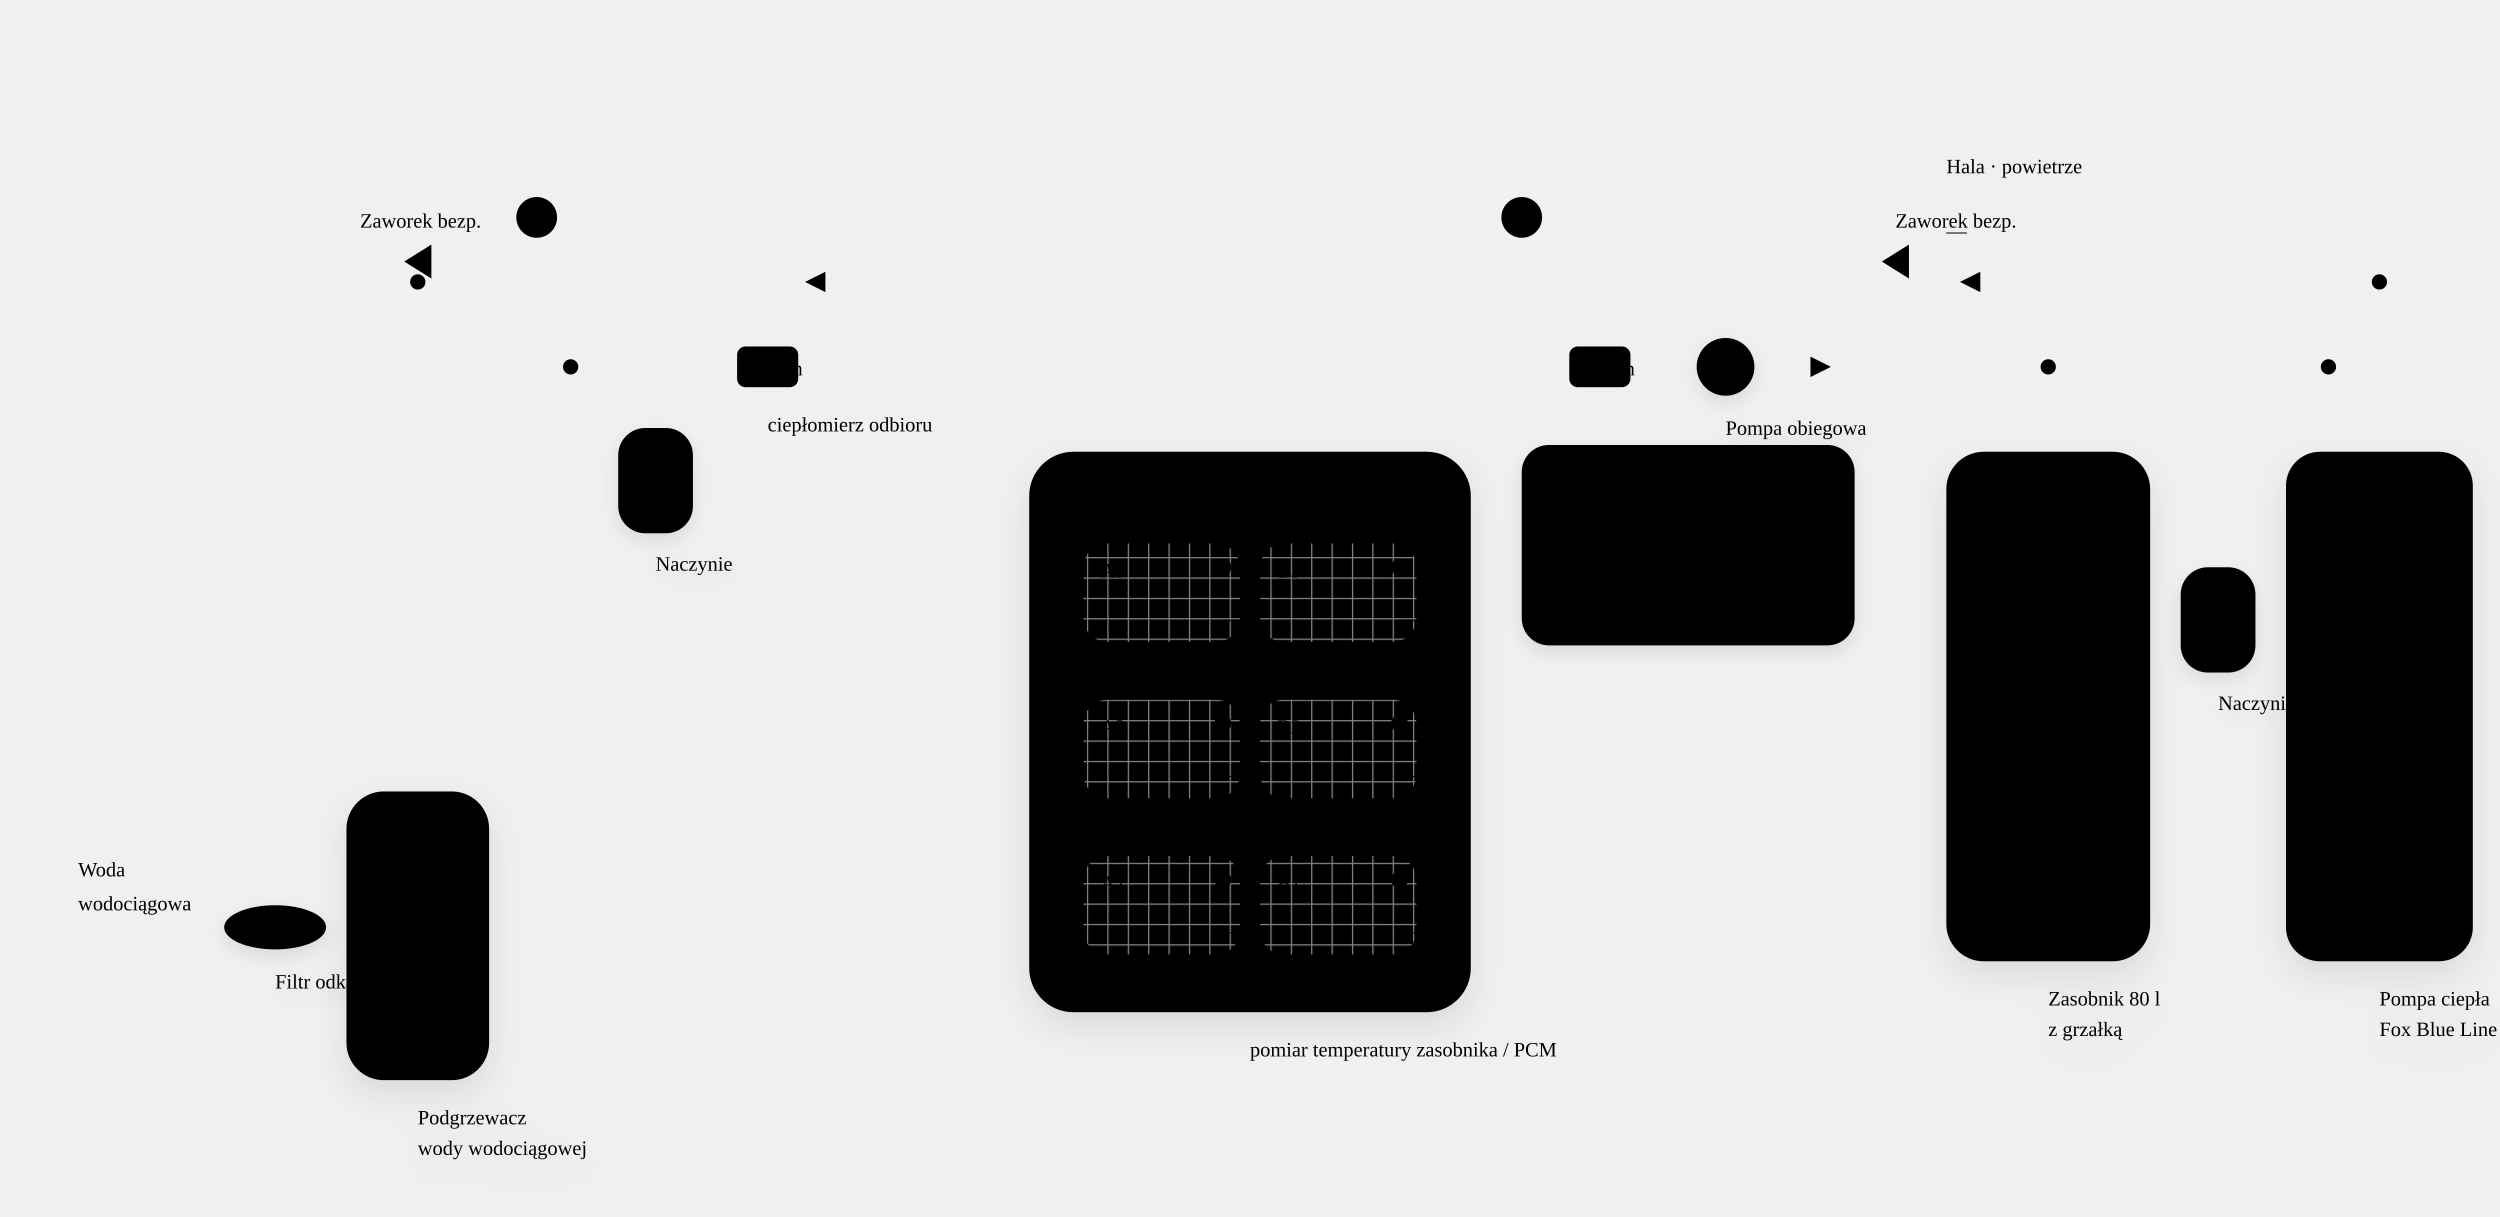
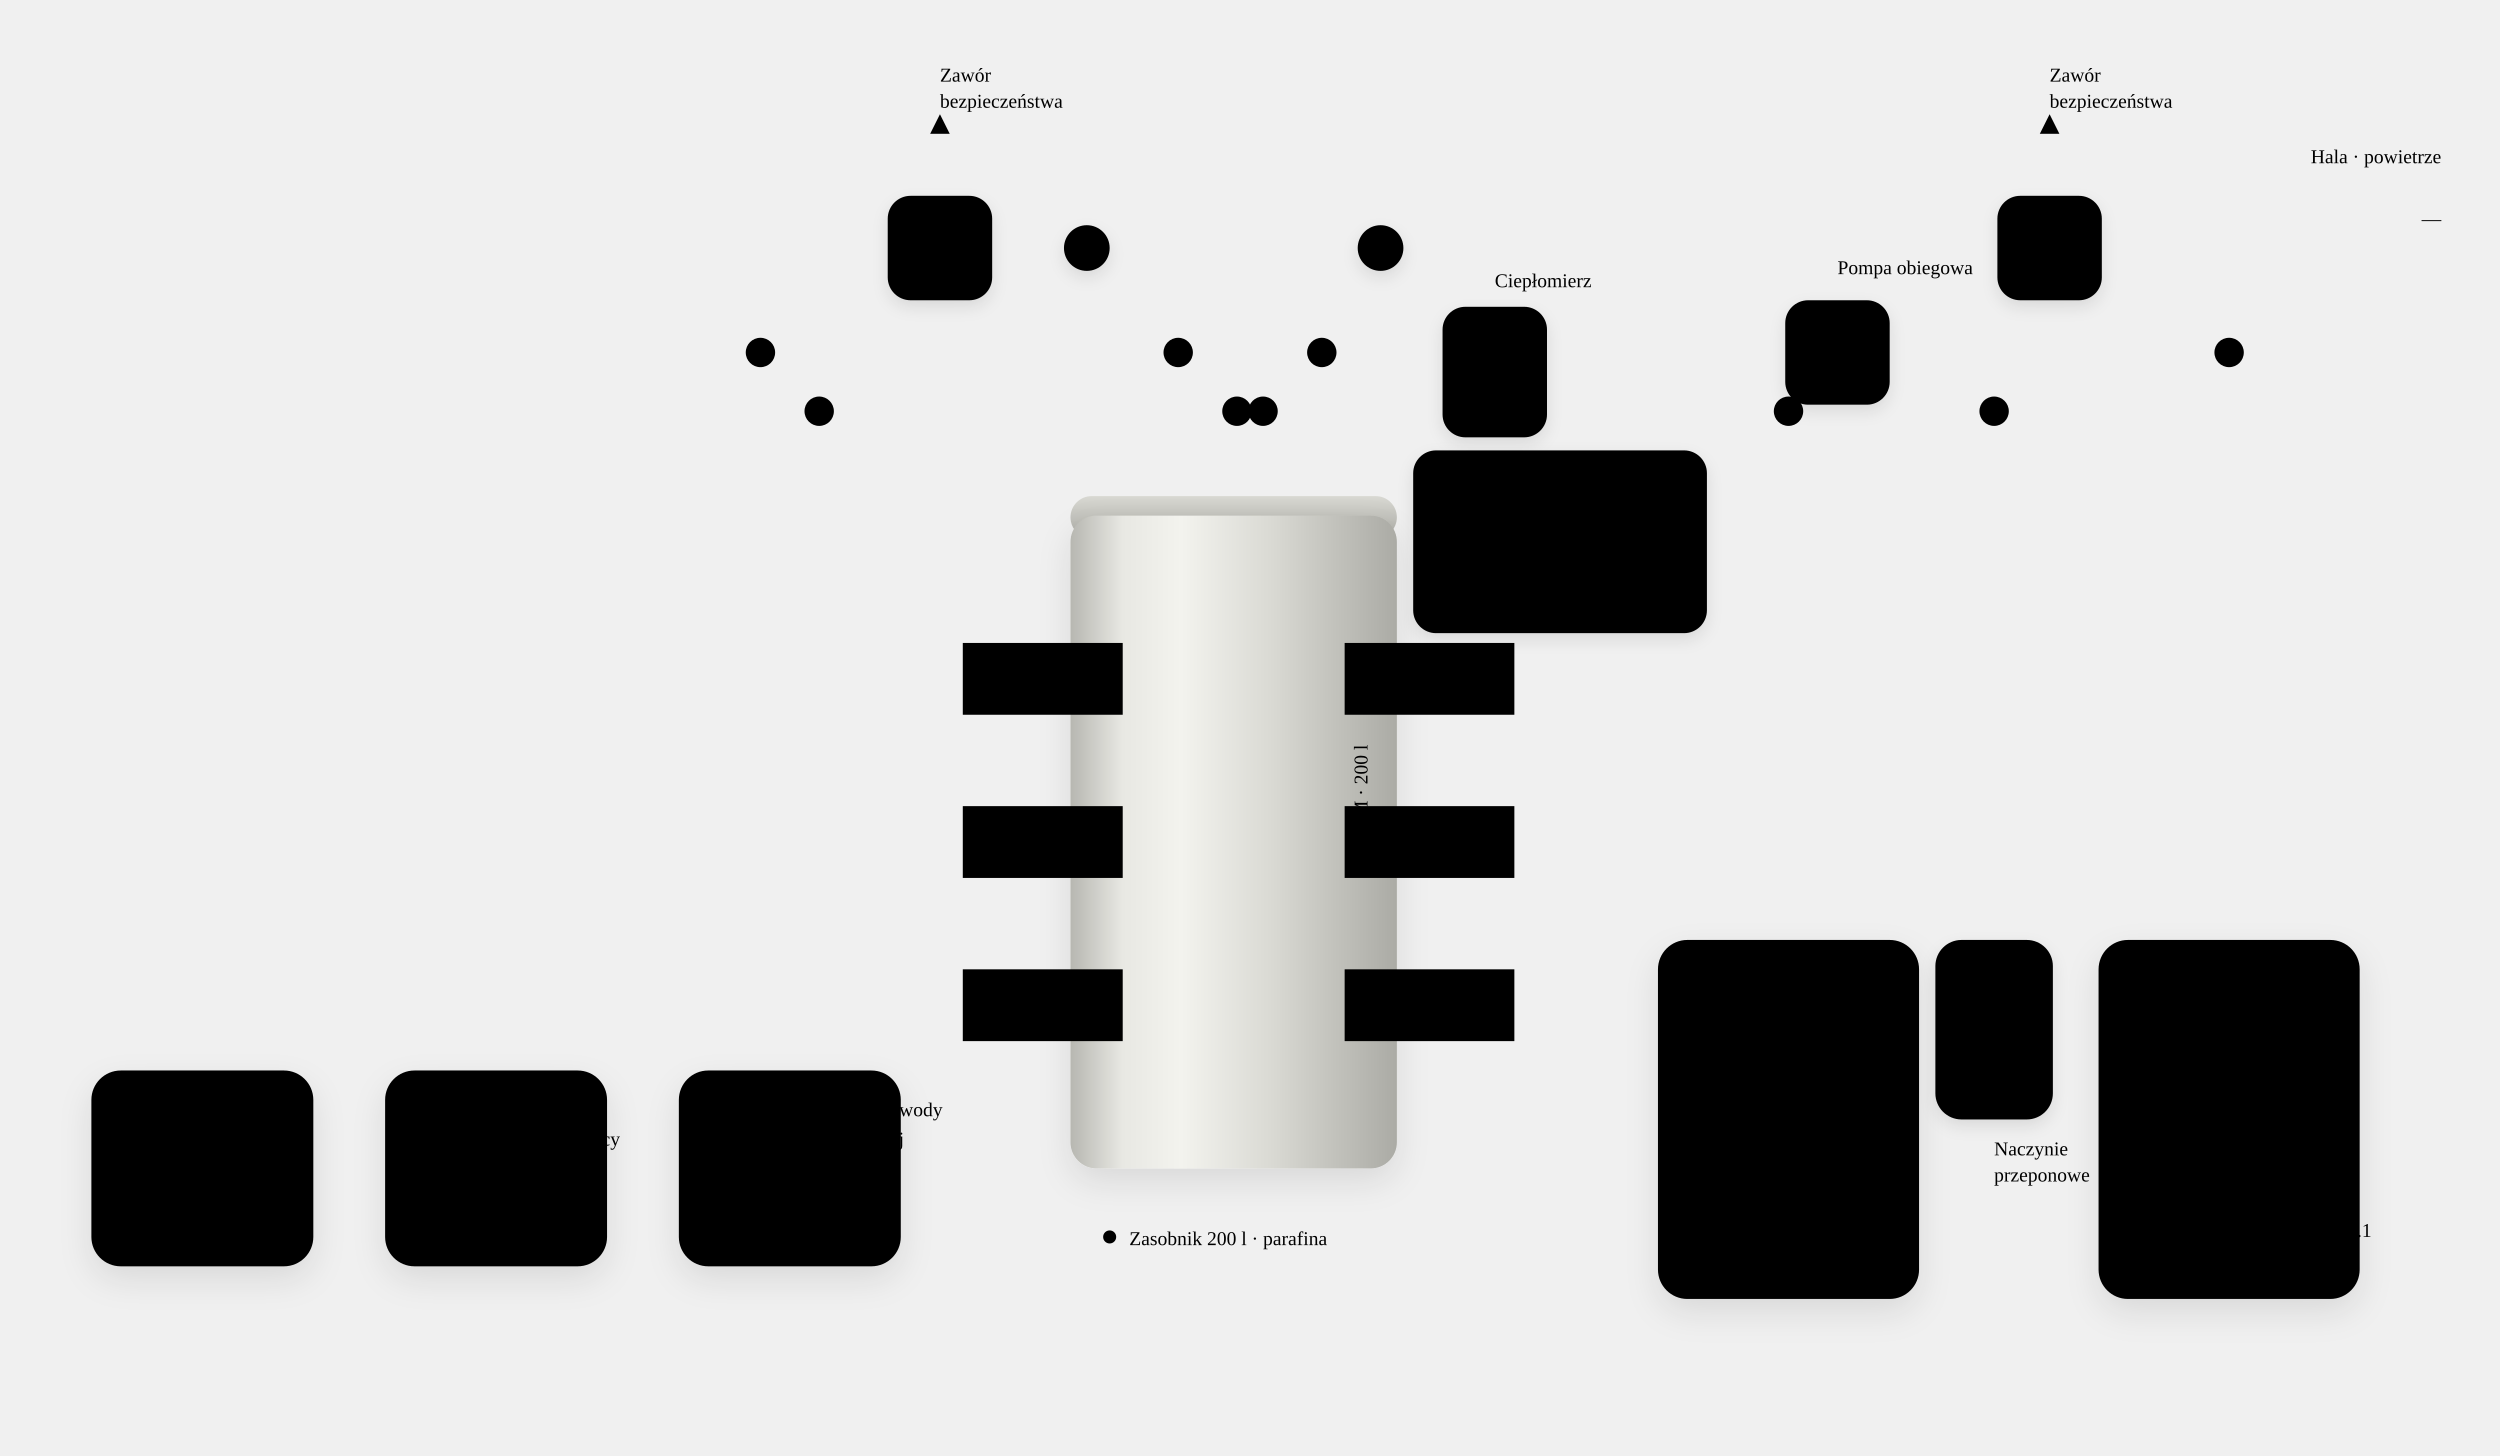
- <svg xmlns="http://www.w3.org/2000/svg" viewBox="-16 -16 1472 716" width="1472" height="716" preserveAspectRatio="xMidYMid meet" class="schema" role="img" aria-label="Schemat instalacji magazynu ciepła PCM">
+ <svg xmlns="http://www.w3.org/2000/svg" viewBox="-16 -16 1532 892" width="1532" height="892" preserveAspectRatio="xMidYMid meet" class="schema" role="img" aria-label="Schemat instalacji magazynu ciepła PCM">
  <defs>
    <filter id="soft" x="-30%" y="-30%" width="160%" height="180%">
      <feDropShadow dx="0" dy="8" stdDeviation="10" flood-color="#0f1f14" flood-opacity="0.10" />
    </filter>
    <filter id="soft-sm" x="-40%" y="-40%" width="180%" height="200%">
      <feDropShadow dx="0" dy="4" stdDeviation="5" flood-color="#0f1f14" flood-opacity="0.10" />
    </filter>
-     <pattern id="grid" width="12" height="12" patternUnits="userSpaceOnUse">
-       <path d="M12 0H0v12" fill="none" stroke="#ffffff" stroke-opacity="0.5" stroke-width="1.5" />
-     </pattern>
+     <linearGradient id="metal" x1="0" y1="0" x2="1" y2="0">
+       <stop offset="0" stop-color="var(--metal-a, #b7b7b1)" />
+       <stop offset="0.16" stop-color="var(--metal-b, #e8e8e3)" />
+       <stop offset="0.34" stop-color="var(--metal-c, #f3f3ee)" />
+       <stop offset="0.62" stop-color="var(--metal-d, #d9d9d3)" />
+       <stop offset="1" stop-color="var(--metal-e, #ababa5)" />
+     </linearGradient>
+     <linearGradient id="metal-cap" x1="0" y1="0" x2="0" y2="1">
+       <stop offset="0" stop-color="var(--metal-d, #d9d9d3)" />
+       <stop offset="1" stop-color="var(--metal-e, #ababa5)" />
+     </linearGradient>
  </defs>
-   <g class="pipes" fill="none" stroke-linecap="round" stroke-linejoin="round">
-     <path class="pipe pipe--supply" data-flow="dhw-supply" data-flow-source="METER_FLOW" d="M590 150 H230 V450" />
-     <path class="pipe pipe--return" data-flow="dhw-return" data-flow-source="METER_FLOW" d="M272 486 H320 V200 H590" />
-     <path class="pipe pipe--supply" data-flow="pcm-supply" data-flow-source="METER_FLOW" d="M1385 250 V150 H850" />
-     <path class="pipe pipe--return" data-flow="pcm-return" data-flow-source="METER_FLOW" d="M850 200 H1420 M1190 200 V250 M1355 200 V250" />
-   </g>
-   <path class="pipe pipe--water" d="M44 530 H188" fill="none" />
-   <g class="nodes">
-     <circle class="node" cx="230" cy="150" r="4.5" />
-     <circle class="node" cx="320" cy="200" r="4.5" />
-     <circle class="node" cx="1190" cy="200" r="4.5" />
-     <circle class="node" cx="1355" cy="200" r="4.5" />
-     <circle class="node" cx="1385" cy="150" r="4.5" />
-   </g>
-   <g class="arrows">
-     <path class="arrow" d="M470 144 l-12 6 12 6 z" />
-     <path class="arrow" d="M430 194 l12 6 -12 6 z" />
-     <path class="arrow" d="M1050 194 l12 6 -12 6 z" />
-     <path class="arrow" d="M1150 144 l-12 6 12 6 z" />
-   </g>
-   <g class="water-inlet" data-element="woda">
-     <text class="label" x="30" y="500">Woda</text>
-     <text class="label" x="30" y="520">wodociągowa</text>
-   </g>
-   <g class="device" data-element="filtr" filter="url(#soft-sm)">
-     <ellipse cx="146" cy="530" rx="30" ry="13" class="device__body" data-object="filtr" data-label="Filtr odkamieniający" data-h="0.8" />
-     <text class="label label--sm" x="146" y="566">Filtr odkamieniający</text>
-   </g>
-   <g class="device" data-element="podgrzewacz" filter="url(#soft)">
-     <rect x="188" y="450" width="84" height="170" rx="22" class="device__vessel" data-object="podgrzewacz" data-label="Podgrzewacz wody" data-h="3.4" data-vessel="true" />
-     <text class="label label--sm" x="230" y="646">Podgrzewacz</text>
-     <text class="label label--sm" x="230" y="664">wody wodociągowej</text>
-   </g>
-   <g class="valve valve--safety" data-element="zawor-bezp-lewy">
-     <path class="valve__safety-glyph" d="M222 138 l16 -10 v20 z M230 150 v-12" />
-     <text class="label label--sm" x="196" y="118">Zaworek bezp.</text>
+   <g class="tubes" fill="none">
+     <path class="tube__outer" d="M706 300 V200 H450 V640" />
+     <path class="tube__mid" d="M706 300 V200 H450 V640" />
+     <path class="tube__hi" d="M706 300 V200 H450 V640" />
+     <path class="tube__flow tube__flow--supply" data-flow="dhw-supply" data-flow-source="METER_FLOW" d="M706 300 V200 H450 V640" />
+     <path class="tube__outer" d="M486 640 V236 H742 V300" />
+     <path class="tube__mid" d="M486 640 V236 H742 V300" />
+     <path class="tube__hi" d="M486 640 V236 H742 V300" />
+     <path class="tube__flow tube__flow--return" data-flow="dhw-return" data-flow-source="METER_FLOW" d="M486 640 V236 H742 V300" />
+     <path class="tube__outer" d="M1350 560 V200 H794 V300" />
+     <path class="tube__mid" d="M1350 560 V200 H794 V300" />
+     <path class="tube__hi" d="M1350 560 V200 H794 V300" />
+     <path class="tube__flow tube__flow--supply" data-flow="pcm-supply" data-flow-source="METER_FLOW" d="M1350 560 V200 H794 V300" />
+     <path class="tube__outer" d="M758 300 V236 H1080 V560" />
+     <path class="tube__mid" d="M758 300 V236 H1080 V560" />
+     <path class="tube__hi" d="M758 300 V236 H1080 V560" />
+     <path class="tube__flow tube__flow--return" data-flow="pcm-return" data-flow-source="METER_FLOW" d="M758 300 V236 H1080 V560" />
+     <path class="tube__outer" d="M1206 236 V560" />
+     <path class="tube__mid" d="M1206 236 V560" />
+     <path class="tube__hi" d="M1206 236 V560" />
+     <g class="tube--thin">
+       <path class="tube__outer" d="M176 700 H220 M356 700 H400" />
+       <path class="tube__mid" d="M176 700 H220 M356 700 H400" />
+       <path class="tube__hi" d="M176 700 H220 M356 700 H400" />
+     </g>
+   </g>
+   <g class="joints">
+     <circle class="tube__joint" cx="450" cy="200" r="9" />
+     <circle class="tube__joint" cx="486" cy="236" r="9" />
+     <circle class="tube__joint" cx="706" cy="200" r="9" />
+     <circle class="tube__joint" cx="742" cy="236" r="9" />
+     <circle class="tube__joint" cx="758" cy="236" r="9" />
+     <circle class="tube__joint" cx="794" cy="200" r="9" />
+     <circle class="tube__joint" cx="1080" cy="236" r="9" />
+     <circle class="tube__joint" cx="1206" cy="236" r="9" />
+     <circle class="tube__joint" cx="1350" cy="200" r="9" />
+   </g>
+   <g class="valve" data-element="zawor-bezp-lewy">
+     <path class="gauge__stem" d="M560 168 V200" />
+     <path class="valve__arrow" d="M560 96 V64" />
+     <path class="valve__arrowhead" d="M554 66 L560 54 L566 66 Z" />
+     <rect class="card__body" x="528" y="104" width="64" height="64" rx="14" filter="url(#soft-sm)" />
+     <path class="card__icon" d="M548 128 L572 144 M548 144 L572 128 M552 122 h16 M560 122 V112" />
+     <text class="label--sm" x="560" y="34">Zawór</text>
+     <text class="label--sm" x="560" y="50">bezpieczeństwa</text>
  </g>
  <g class="gauge" data-element="manometr-lewy">
-     <path class="gauge__stem" d="M300 150 V124" />
-     <circle class="gauge__face" cx="300" cy="112" r="12" />
-     <text class="gauge__text" x="300" y="117">P</text>
-   </g>
-   <g class="device" data-element="naczynie-lewe" filter="url(#soft-sm)">
-     <path class="gauge__stem" d="M370 150 V236" />
-     <rect x="348" y="236" width="44" height="62" rx="16" class="device__body" data-object="naczynie-lewe" data-label="Naczynie przeponowe" data-h="1.4" />
-     <path class="vessel__band" d="M352 262 H388 M352 272 H388" />
-     <text class="label label--sm" x="370" y="320">Naczynie</text>
-   </g>
-   <g class="meter-box" data-element="cieplomierz-odbior">
-     <rect x="418" y="188" width="36" height="24" rx="5" class="meter-box__body" />
-     <text class="meter-box__text" x="436" y="205">Wm</text>
-     <text class="label label--sm" x="436" y="238">ciepłomierz odbioru</text>
+     <path class="gauge__stem" d="M650 200 V150" />
+     <circle class="gauge__face" cx="650" cy="136" r="14" filter="url(#soft-sm)" />
+     <text class="gauge__text" x="650" y="141">P</text>
+   </g>
+   <g class="device" data-element="woda">
+     <rect class="card__body" x="40" y="640" width="136" height="120" rx="18" filter="url(#soft)" />
+     <text class="card__title" x="108" y="668">Woda</text>
+     <text class="card__title" x="108" y="686">wodociągowa</text>
+     <path class="card__icon" d="M108 706 c9 11 14 17 14 24 a14 14 0 1 1 -28 0 c0 -7 5 -13 14 -24 z" />
+   </g>
+   <g class="device" data-element="filtr">
+     <rect class="card__body" x="220" y="640" width="136" height="120" rx="18" filter="url(#soft)" data-object="filtr" data-label="Filtr odkamieniający" data-h="0.8" />
+     <text class="card__title" x="288" y="668">Filtr</text>
+     <text class="card__title" x="288" y="686">odkamieniający</text>
+     <path class="card__icon" d="M270 706 h36 l-13 15 v17 l-10 6 v-23 z" />
+   </g>
+   <g class="device" data-element="podgrzewacz">
+     <rect class="card__body" x="400" y="640" width="136" height="120" rx="18" filter="url(#soft)" data-object="podgrzewacz" data-label="Podgrzewacz wody" data-h="3.4" data-vessel="true" />
+     <text class="card__title" x="468" y="668">Podgrzewacz wody</text>
+     <text class="card__title" x="468" y="686">wodociągowej</text>
+     <rect class="card__icon" x="446" y="700" width="44" height="44" rx="10" />
+     <path class="card__icon" d="M452 722 h7 l6 -10 8 20 6 -10 h7" />
  </g>
  <g class="storage">
-     <rect class="storage__body" x="590" y="250" width="260" height="330" rx="26" filter="url(#soft)" data-object="storage" data-label="Magazyn PCM" data-h="8" data-vessel="true" data-element="storage" />
-     <text class="label label--strong" x="610" y="284">PCM / Zasobnik 200 l</text>
-     <g class="rods">
-       <path class="rod" d="M668 302 V556" />
-       <path class="rod" d="M772 302 V556" />
-       <text class="rod__label" x="668" y="574">przekątna A</text>
-       <text class="rod__label" x="772" y="574">przekątna B</text>
-     </g>
-     <g class="levels">
-       <text class="level__label" x="604" y="338">3</text>
-       <text class="level__label" x="604" y="430">2</text>
-       <text class="level__label" x="604" y="522">1</text>
-     </g>
+     <rect class="storage__cap" x="640" y="288" width="200" height="26" rx="13" fill="url(#metal-cap)" />
+     <rect class="storage__body" x="640" y="300" width="200" height="400" rx="16" fill="url(#metal)" filter="url(#soft)" data-object="storage" data-label="Magazyn PCM" data-h="8" data-vessel="true" data-element="storage" />
+     <text class="storage__side" transform="rotate(-90 822 500)" x="822" y="500">PCM · 200 l</text>
    <g class="sensor" data-sensor="A3">
-       <rect class="sensor__cell" data-fill-point="A3" x="622" y="304" width="92" height="58" rx="14" />
-       <rect class="sensor__grain" x="622" y="304" width="92" height="58" rx="14" fill="url(#grid)" />
-       <text class="sensor__id" x="632" y="324">A3</text>
-       <text class="sensor__value" data-point="A3" data-unit="°C" x="704" y="352">—</text>
-       <circle class="sensor__phase" cx="704" cy="318" r="5" />
+       <rect class="sensor__hit" x="574" y="378" width="98" height="44" />
+       <circle class="sensor__phase" cx="640" cy="400" r="12" />
+       <circle class="sensor__cell" data-fill-point="A3" cx="640" cy="400" r="7.5" />
+       <text class="sensor__id" x="618" y="388" text-anchor="end">A3</text>
+       <text class="sensor__value" data-point="A3" data-unit="°C" x="618" y="408" text-anchor="end">—</text>
    </g>
    <g class="sensor" data-sensor="A2">
-       <rect class="sensor__cell" data-fill-point="A2" x="622" y="396" width="92" height="58" rx="14" />
-       <rect class="sensor__grain" x="622" y="396" width="92" height="58" rx="14" fill="url(#grid)" />
-       <text class="sensor__id" x="632" y="416">A2</text>
-       <text class="sensor__value" data-point="A2" data-unit="°C" x="704" y="444">—</text>
-       <circle class="sensor__phase" cx="704" cy="410" r="5" />
+       <rect class="sensor__hit" x="574" y="478" width="98" height="44" />
+       <circle class="sensor__phase" cx="640" cy="500" r="12" />
+       <circle class="sensor__cell" data-fill-point="A2" cx="640" cy="500" r="7.5" />
+       <text class="sensor__id" x="618" y="488" text-anchor="end">A2</text>
+       <text class="sensor__value" data-point="A2" data-unit="°C" x="618" y="508" text-anchor="end">—</text>
    </g>
    <g class="sensor" data-sensor="A1">
-       <rect class="sensor__cell" data-fill-point="A1" x="622" y="488" width="92" height="58" rx="14" />
-       <rect class="sensor__grain" x="622" y="488" width="92" height="58" rx="14" fill="url(#grid)" />
-       <text class="sensor__id" x="632" y="508">A1</text>
-       <text class="sensor__value" data-point="A1" data-unit="°C" x="704" y="536">—</text>
-       <circle class="sensor__phase" cx="704" cy="502" r="5" />
+       <rect class="sensor__hit" x="574" y="578" width="98" height="44" />
+       <circle class="sensor__phase" cx="640" cy="600" r="12" />
+       <circle class="sensor__cell" data-fill-point="A1" cx="640" cy="600" r="7.5" />
+       <text class="sensor__id" x="618" y="588" text-anchor="end">A1</text>
+       <text class="sensor__value" data-point="A1" data-unit="°C" x="618" y="608" text-anchor="end">—</text>
    </g>
    <g class="sensor" data-sensor="B3">
-       <rect class="sensor__cell" data-fill-point="B3" x="726" y="304" width="92" height="58" rx="14" />
-       <rect class="sensor__grain" x="726" y="304" width="92" height="58" rx="14" fill="url(#grid)" />
-       <text class="sensor__id" x="736" y="324">B3</text>
-       <text class="sensor__value" data-point="B3" data-unit="°C" x="808" y="352">—</text>
-       <circle class="sensor__phase" cx="808" cy="318" r="5" />
+       <rect class="sensor__hit" x="808" y="378" width="104" height="44" />
+       <circle class="sensor__phase" cx="840" cy="400" r="12" />
+       <circle class="sensor__cell" data-fill-point="B3" cx="840" cy="400" r="7.5" />
+       <text class="sensor__id" x="862" y="388">B3</text>
+       <text class="sensor__value" data-point="B3" data-unit="°C" x="862" y="408">—</text>
    </g>
    <g class="sensor" data-sensor="B2">
-       <rect class="sensor__cell" data-fill-point="B2" x="726" y="396" width="92" height="58" rx="14" />
-       <rect class="sensor__grain" x="726" y="396" width="92" height="58" rx="14" fill="url(#grid)" />
-       <text class="sensor__id" x="736" y="416">B2</text>
-       <text class="sensor__value" data-point="B2" data-unit="°C" x="808" y="444">—</text>
-       <circle class="sensor__phase" cx="808" cy="410" r="5" />
+       <rect class="sensor__hit" x="808" y="478" width="104" height="44" />
+       <circle class="sensor__phase" cx="840" cy="500" r="12" />
+       <circle class="sensor__cell" data-fill-point="B2" cx="840" cy="500" r="7.5" />
+       <text class="sensor__id" x="862" y="488">B2</text>
+       <text class="sensor__value" data-point="B2" data-unit="°C" x="862" y="508">—</text>
    </g>
    <g class="sensor" data-sensor="B1">
-       <rect class="sensor__cell" data-fill-point="B1" x="726" y="488" width="92" height="58" rx="14" />
-       <rect class="sensor__grain" x="726" y="488" width="92" height="58" rx="14" fill="url(#grid)" />
-       <text class="sensor__id" x="736" y="508">B1</text>
-       <text class="sensor__value" data-point="B1" data-unit="°C" x="808" y="536">—</text>
-       <circle class="sensor__phase" cx="808" cy="502" r="5" />
-     </g>
-     <text class="label label--sm storage__note" x="720" y="606">
-       pomiar temperatury zasobnika / PCM
-     </text>
+       <rect class="sensor__hit" x="808" y="578" width="104" height="44" />
+       <circle class="sensor__phase" cx="840" cy="600" r="12" />
+       <circle class="sensor__cell" data-fill-point="B1" cx="840" cy="600" r="7.5" />
+       <text class="sensor__id" x="862" y="588">B1</text>
+       <text class="sensor__value" data-point="B1" data-unit="°C" x="862" y="608">—</text>
+     </g>
+     <circle class="storage__dot" cx="664" cy="742" r="4" />
+     <text class="label" x="676" y="747">Zasobnik 200 l · parafina</text>
  </g>
  <g class="gauge" data-element="manometr-prawy">
-     <path class="gauge__stem" d="M880 150 V124" />
-     <circle class="gauge__face" cx="880" cy="112" r="12" />
-     <text class="gauge__text" x="880" y="117">P</text>
-   </g>
-   <g class="meter-box" data-element="meter">
-     <rect x="908" y="188" width="36" height="24" rx="5" class="meter-box__body" data-object="meter" data-label="Ciepłomierz" data-h="1.2" />
-     <text class="meter-box__text" x="926" y="205">Wm</text>
-     <g class="meter-card" filter="url(#soft-sm)">
-       <rect class="meter-card__body" x="880" y="246" width="196" height="118" rx="16" />
-       <text class="label label--sm meter-card__title" x="894" y="268">Ciepłomierz</text>
-       <text class="meta" x="894" y="292">zasilanie</text>
-       <text class="sensor__value sensor__value--sm" data-point="METER_T1" data-unit="°C" x="1062" y="292">—</text>
-       <text class="meta" x="894" y="312">powrót</text>
-       <text class="sensor__value sensor__value--sm" data-point="METER_T2" data-unit="°C" x="1062" y="312">—</text>
-       <text class="meta" x="894" y="332">przepływ</text>
-       <text class="sensor__value sensor__value--sm" data-point="METER_FLOW" data-unit="m³/h" x="1062" y="332">—</text>
-       <text class="meta" x="894" y="352">moc</text>
-       <text class="sensor__value sensor__value--sm" data-point="METER_POWER" data-unit="kW" x="1062" y="352">—</text>
-     </g>
-   </g>
-   <g class="valve" data-state="PUMP_STATE" data-element="pump" filter="url(#soft-sm)">
-     <circle cx="1000" cy="200" r="17" class="device__body" data-object="pump" data-label="Pompa obiegowa" data-h="1.3" />
-     <path class="valve__pump-glyph" d="M993 191 l14 9 -14 9 z" />
-     <text class="label label--sm" x="1000" y="240">Pompa obiegowa</text>
-   </g>
-   <g class="valve valve--safety" data-element="zawor-bezp-prawy">
-     <path class="valve__safety-glyph" d="M1092 138 l16 -10 v20 z M1100 150 v-12" />
-     <text class="label label--sm" x="1100" y="118">Zaworek bezp.</text>
-   </g>
-   <g class="device" data-element="buffer" filter="url(#soft)">
-     <rect x="1130" y="250" width="120" height="300" rx="22" class="device__vessel" data-object="buffer" data-label="Zasobnik 80 l" data-h="4.4" data-vessel="true" />
-     <text class="label label--sm" x="1190" y="576">Zasobnik 80 l</text>
-     <text class="label label--sm" x="1190" y="594">z grzałką</text>
+     <path class="gauge__stem" d="M830 200 V150" />
+     <circle class="gauge__face" cx="830" cy="136" r="14" filter="url(#soft-sm)" />
+     <text class="gauge__text" x="830" y="141">P</text>
+   </g>
+   <g class="device" data-element="meter">
+     <rect class="card__body" x="868" y="172" width="64" height="80" rx="14" filter="url(#soft-sm)" data-object="meter" data-label="Ciepłomierz" data-h="1.2" />
+     <text class="meter-box__text" x="900" y="218">Wh</text>
+     <text class="label--sm" x="900" y="160">Ciepłomierz</text>
+     <g class="meter-card">
+       <rect class="meter-card__body" x="850" y="260" width="180" height="112" rx="14" filter="url(#soft-sm)" />
+       <text class="meta" x="862" y="284">zasilanie</text>
+       <text class="sensor__value sensor__value--sm" data-point="METER_T1" data-unit="°C" x="1018" y="284" text-anchor="end">—</text>
+       <text class="meta" x="862" y="310">powrót</text>
+       <text class="sensor__value sensor__value--sm" data-point="METER_T2" data-unit="°C" x="1018" y="310" text-anchor="end">—</text>
+       <text class="meta" x="862" y="336">przepływ</text>
+       <text class="sensor__value sensor__value--sm" data-point="METER_FLOW" data-unit="m³/h" x="1018" y="336" text-anchor="end">—</text>
+       <text class="meta" x="862" y="362">moc</text>
+       <text class="sensor__value sensor__value--sm" data-point="METER_POWER" data-unit="kW" x="1018" y="362" text-anchor="end">—</text>
+     </g>
+   </g>
+   <g class="device" data-state="PUMP_STATE" data-element="pump">
+     <rect class="card__body" x="1078" y="168" width="64" height="64" rx="14" filter="url(#soft-sm)" data-object="pump" data-label="Pompa obiegowa" data-h="1.3" />
+     <circle class="card__icon" cx="1110" cy="200" r="15" />
+     <path class="valve__pump-glyph" d="M1104 192 l13 8 -13 8 z" />
+     <text class="label--sm" x="1110" y="152">Pompa obiegowa</text>
+   </g>
+   <g class="valve" data-element="zawor-bezp-prawy">
+     <path class="gauge__stem" d="M1240 168 V200" />
+     <path class="valve__arrow" d="M1240 96 V64" />
+     <path class="valve__arrowhead" d="M1234 66 L1240 54 L1246 66 Z" />
+     <rect class="card__body" x="1208" y="104" width="64" height="64" rx="14" filter="url(#soft-sm)" />
+     <path class="card__icon" d="M1228 128 L1252 144 M1228 144 L1252 128 M1232 122 h16 M1240 122 V112" />
+     <text class="label--sm" x="1240" y="34">Zawór</text>
+     <text class="label--sm" x="1240" y="50">bezpieczeństwa</text>
+   </g>
+   <g class="device" data-element="buffer">
+     <rect class="card__body" x="1000" y="560" width="160" height="220" rx="18" filter="url(#soft)" data-object="buffer" data-label="Zasobnik 80 l" data-h="4.4" data-vessel="true" />
+     <text class="card__title" x="1080" y="592">Zasobnik</text>
+     <text class="card__title" x="1080" y="610">80 l z grzałką</text>
+     <path class="card__icon" d="M1080 636 v-12 M1074 630 h12" />
+     <rect class="card__icon" x="1062" y="640" width="36" height="60" rx="9" />
    <g class="sensor sensor--sm" data-sensor="BUFFER_TOP">
-       <rect class="sensor__cell" data-fill-point="BUFFER_TOP" x="1146" y="286" width="88" height="52" rx="12" data-h="1.1" />
-       <text class="sensor__id" x="1156" y="304">góra</text>
-       <text class="sensor__value" data-point="BUFFER_TOP" data-unit="°C" x="1224" y="324">—</text>
+       <circle class="sensor__cell" data-fill-point="BUFFER_TOP" cx="1026" cy="722" r="5" data-h="1.1" />
+       <text class="sensor__id" x="1038" y="726">góra</text>
+       <text class="sensor__value sensor__value--sm" data-point="BUFFER_TOP" data-unit="°C" x="1140" y="726" text-anchor="end">—</text>
    </g>
    <g class="sensor sensor--sm" data-sensor="BUFFER_BOTTOM">
-       <rect class="sensor__cell" data-fill-point="BUFFER_BOTTOM" x="1146" y="452" width="88" height="52" rx="12" data-h="1.1" />
-       <text class="sensor__id" x="1156" y="470">dół</text>
-       <text class="sensor__value" data-point="BUFFER_BOTTOM" data-unit="°C" x="1224" y="490">—</text>
-     </g>
-   </g>
-   <g class="device" data-element="naczynie-prawe" filter="url(#soft-sm)">
-     <path class="gauge__stem" d="M1290 200 V318" />
-     <rect x="1268" y="318" width="44" height="62" rx="16" class="device__body" data-object="naczynie-prawe" data-label="Naczynie przeponowe" data-h="1.4" />
-     <path class="vessel__band" d="M1272 344 H1308 M1272 354 H1308" />
-     <text class="label label--sm" x="1290" y="402">Naczynie</text>
-   </g>
-   <g class="device" data-state="HP_STATE" data-element="heatpump" filter="url(#soft)">
-     <rect x="1330" y="250" width="110" height="300" rx="20" class="device__body" data-object="heatpump" data-label="Pompa ciepła" data-h="3" />
-     <rect class="device__bar" x="1346" y="276" width="78" height="10" rx="5" />
-     <circle class="device__led" cx="1424" cy="534" r="6" />
-     <text class="label label--sm" x="1385" y="576">Pompa ciepła</text>
-     <text class="meta meta--center" x="1385" y="594">Fox Blue Line 8.1</text>
+       <circle class="sensor__cell" data-fill-point="BUFFER_BOTTOM" cx="1026" cy="750" r="5" data-h="1.1" />
+       <text class="sensor__id" x="1038" y="754">dół</text>
+       <text class="sensor__value sensor__value--sm" data-point="BUFFER_BOTTOM" data-unit="°C" x="1140" y="754" text-anchor="end">—</text>
+     </g>
+   </g>
+   <g class="device" data-element="naczynie-prawe">
+     <rect class="card__body" x="1170" y="560" width="72" height="110" rx="16" filter="url(#soft-sm)" data-object="naczynie-prawe" data-label="Naczynie przeponowe" data-h="1.4" />
+     <rect class="card__icon" x="1192" y="586" width="28" height="58" rx="14" />
+     <path class="card__icon" d="M1192 615 H1220" />
+     <text class="label--sm" x="1206" y="692">Naczynie</text>
+     <text class="label--sm" x="1206" y="708">przeponowe</text>
+   </g>
+   <g class="device" data-state="HP_STATE" data-element="heatpump">
+     <rect class="card__body" x="1270" y="560" width="160" height="220" rx="18" filter="url(#soft)" data-object="heatpump" data-label="Pompa ciepła" data-h="3" />
+     <text class="card__title" x="1350" y="592">Pompa ciepła</text>
+     <circle class="card__icon" cx="1350" cy="672" r="30" />
+     <ellipse class="card__icon" cx="1350" cy="654" rx="7" ry="13" />
+     <ellipse class="card__icon" cx="1334" cy="681" rx="7" ry="13" transform="rotate(120 1334 681)" />
+     <ellipse class="card__icon" cx="1366" cy="681" rx="7" ry="13" transform="rotate(240 1366 681)" />
+     <circle class="device__led" cx="1410" cy="582" r="5" />
+     <text class="meta meta--center" x="1350" y="742">Fox Blue Line 8.1</text>
  </g>
  <g class="ambient" data-element="ambient">
-     <text class="meta" x="1130" y="86">Hala · powietrze</text>
-     <text class="ambient__value" data-point="AMBIENT_HALL" data-unit="°C" x="1130" y="124">—</text>
+     <text class="meta" x="1480" y="84" text-anchor="end">Hala · powietrze</text>
+     <text class="ambient__value" data-point="AMBIENT_HALL" data-unit="°C" x="1480" y="122" text-anchor="end">—</text>
  </g>
</svg>
